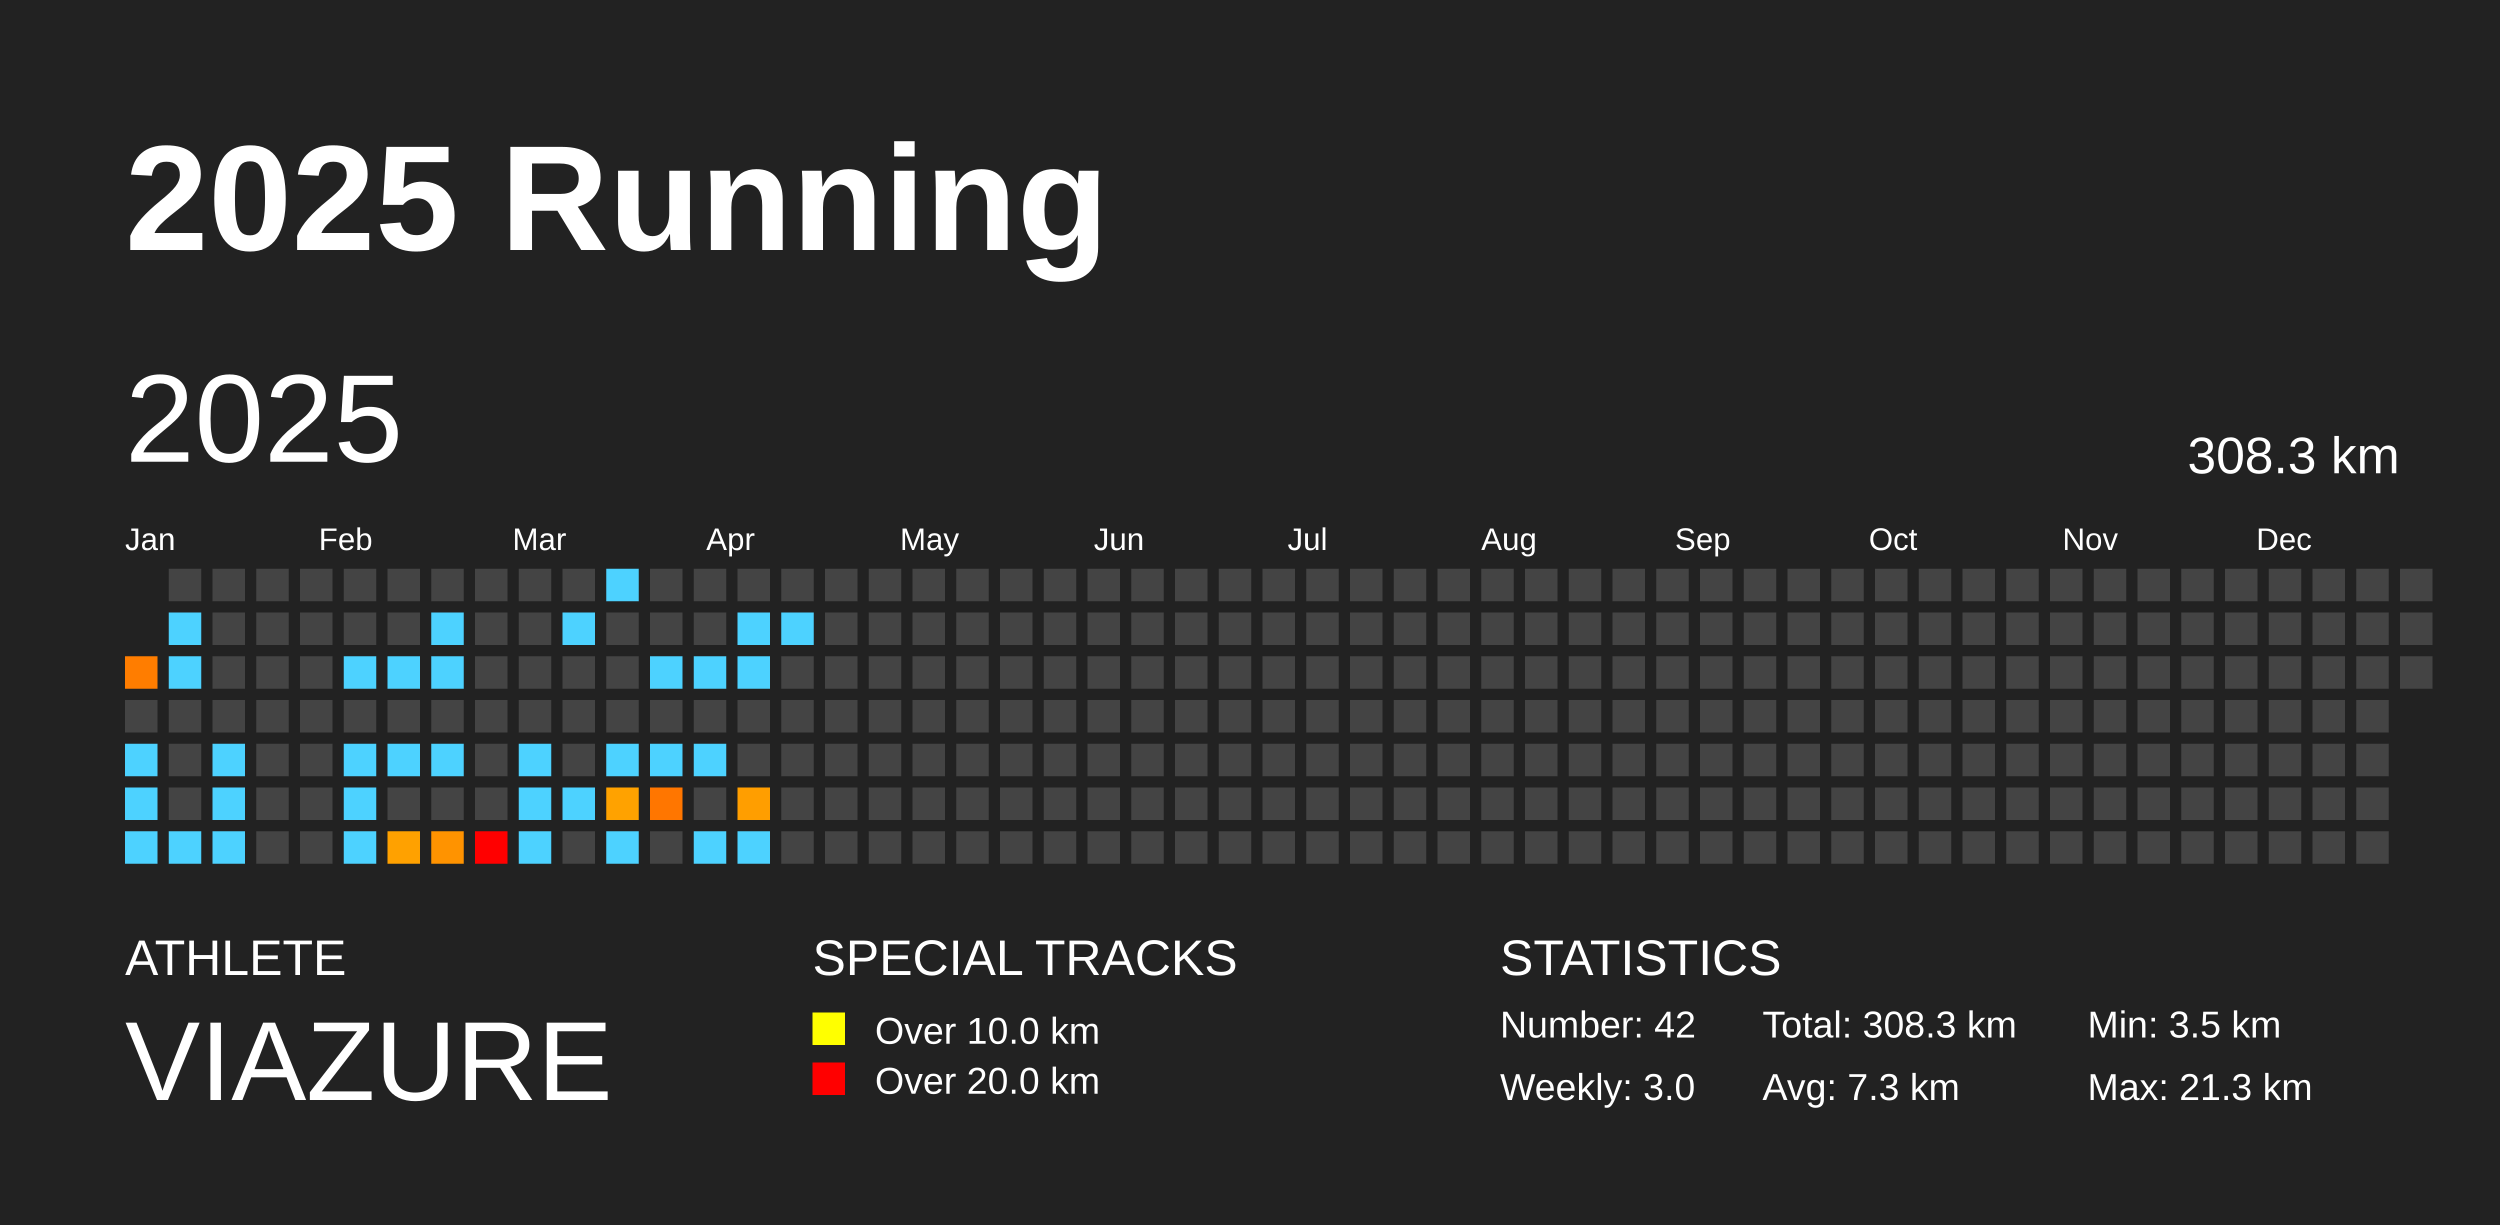
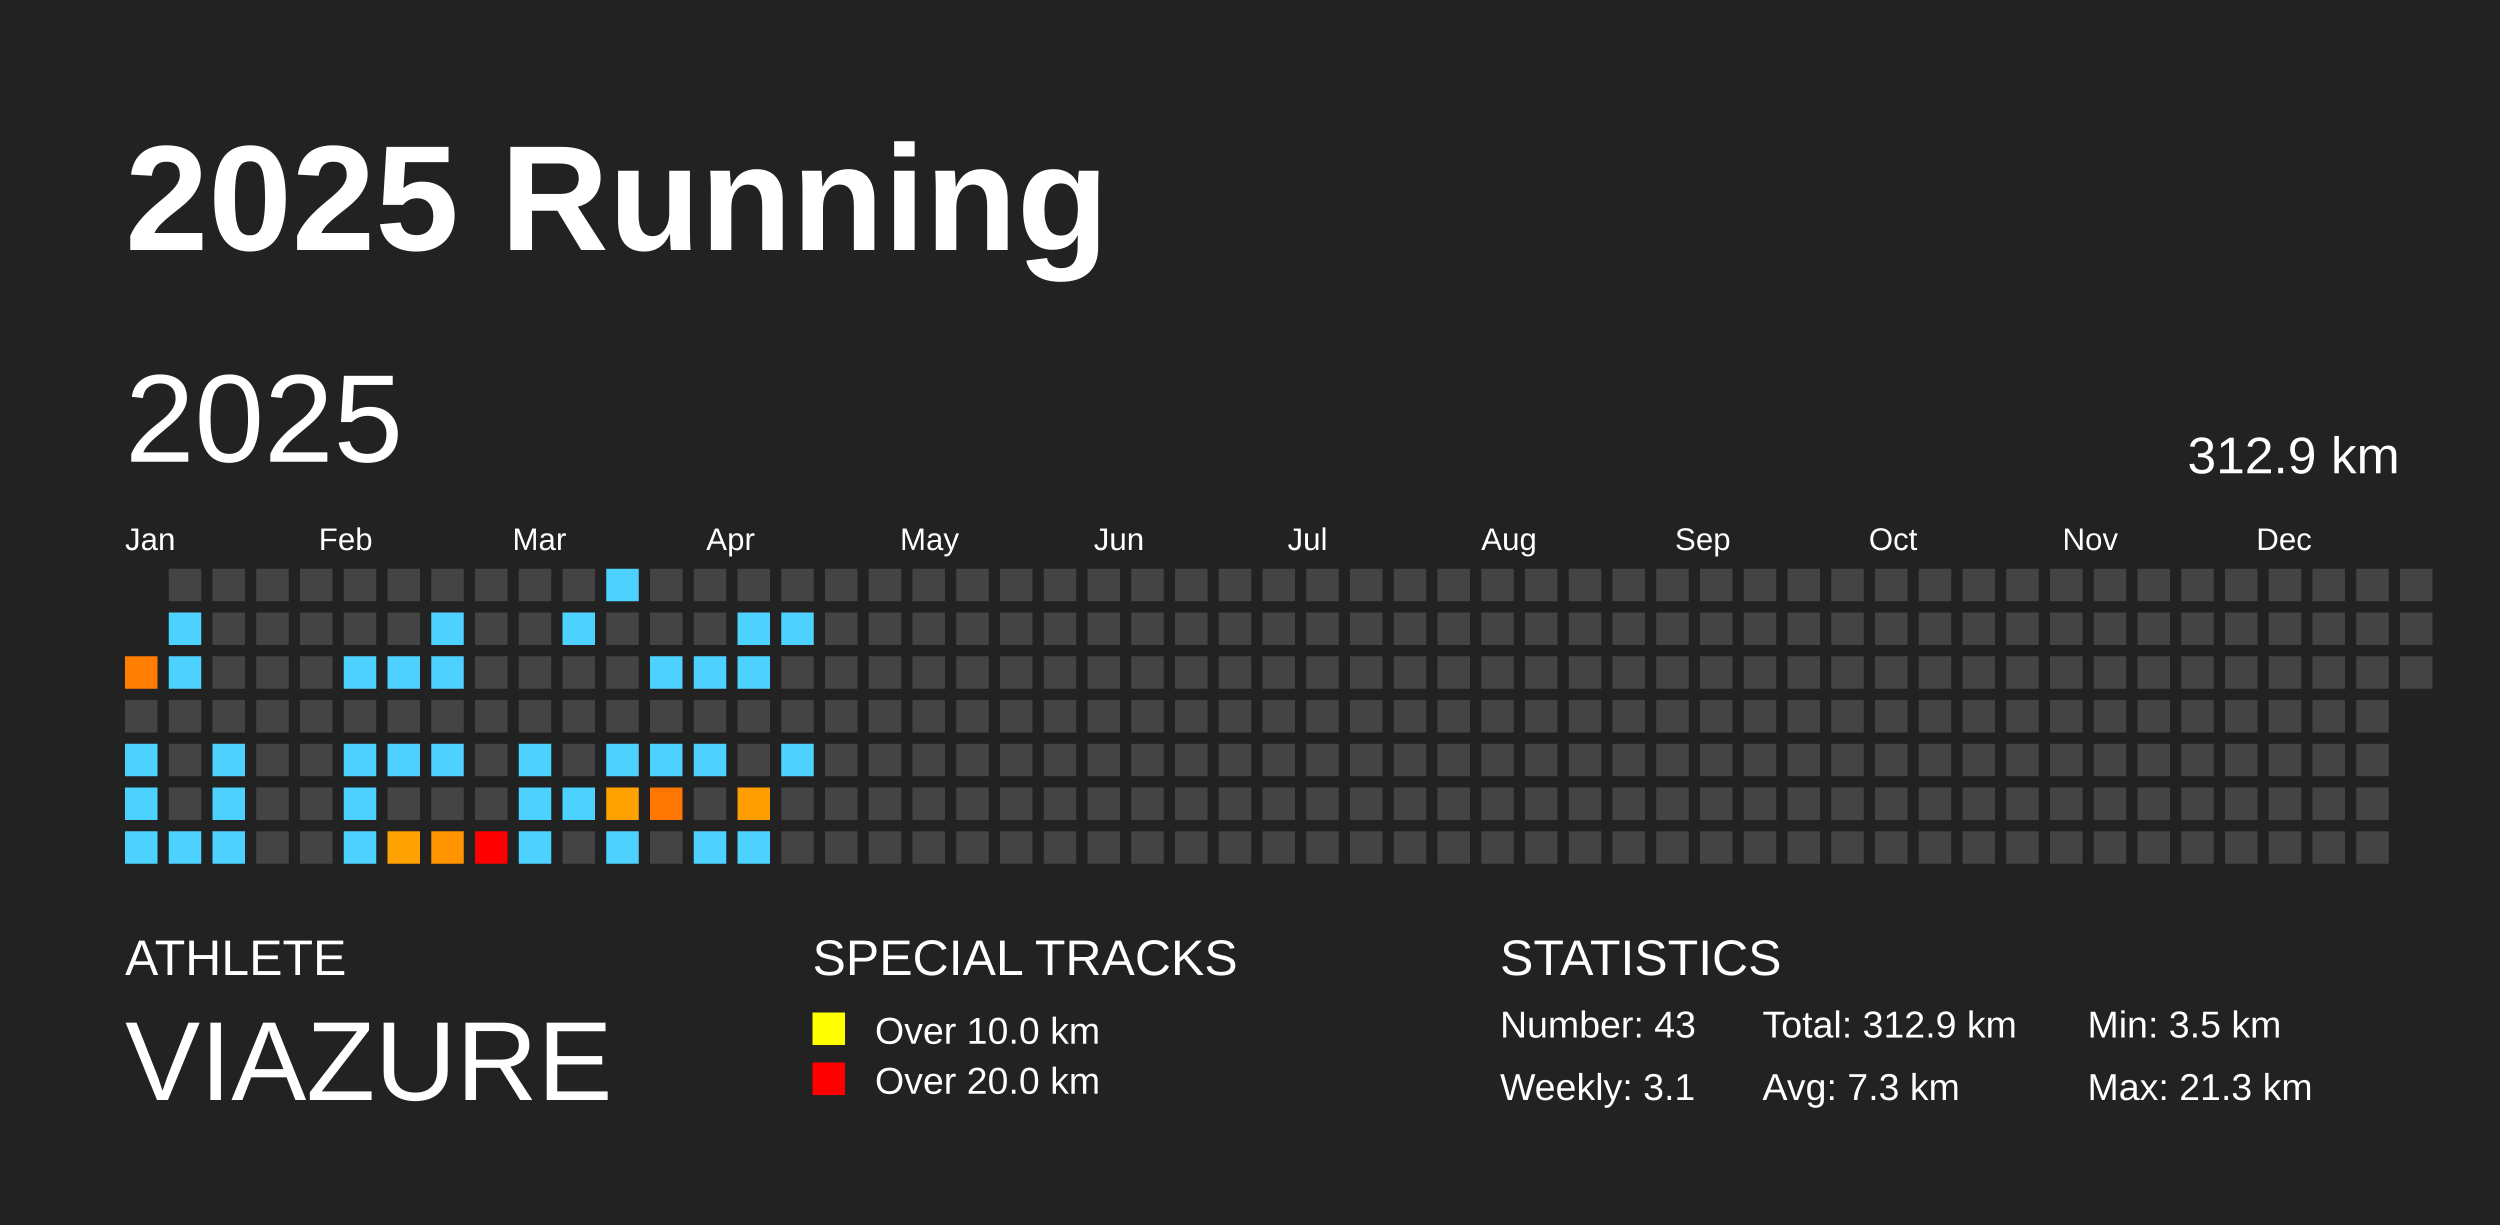
<svg xmlns="http://www.w3.org/2000/svg" baseProfile="full" height="98mm" version="1.1" viewBox="0,0,200,98" width="200mm">
  <defs />
  <rect fill="#222222" height="98" width="200" x="0" y="0" />
  <text fill="#FFFFFF" style="font-size:12px; font-family:Arial; font-weight:bold;" x="10" y="20">2025 Running</text>
  <text fill="#FFFFFF" style="font-size:4px; font-family:Arial" x="10" y="78">ATHLETE</text>
  <text fill="#FFFFFF" style="font-size:9px; font-family:Arial" x="10" y="88">VIAZURE</text>
  <text fill="#FFFFFF" style="font-size:4px; font-family:Arial" x="65" y="78">SPECIAL TRACKS</text>
  <rect fill="yellow" height="2.6" width="2.6" x="65" y="81" />
  <text fill="#FFFFFF" style="font-size:3px; font-family:Arial" x="70" y="83.5">Over 10.0 km</text>
  <rect fill="red" height="2.6" width="2.6" x="65" y="85" />
  <text fill="#FFFFFF" style="font-size:3px; font-family:Arial" x="70" y="87.5">Over 20.0 km</text>
  <text fill="#FFFFFF" style="font-size:4px; font-family:Arial" x="120" y="78">STATISTICS</text>
-   <text fill="#FFFFFF" style="font-size:3px; font-family:Arial" x="120" y="83">Number: 42</text>
-   <text fill="#FFFFFF" style="font-size:3px; font-family:Arial" x="120" y="88">Weekly: 3.0</text>
-   <text fill="#FFFFFF" style="font-size:3px; font-family:Arial" x="141" y="83">Total: 308.3 km</text>
+   <text fill="#FFFFFF" style="font-size:3px; font-family:Arial" x="120" y="83">Number: 43</text>
+   <text fill="#FFFFFF" style="font-size:3px; font-family:Arial" x="120" y="88">Weekly: 3.1</text>
+   <text fill="#FFFFFF" style="font-size:3px; font-family:Arial" x="141" y="83">Total: 312.9 km</text>
  <text fill="#FFFFFF" style="font-size:3px; font-family:Arial" x="141" y="88">Avg: 7.3 km</text>
  <text fill="#FFFFFF" style="font-size:3px; font-family:Arial" x="167" y="83">Min: 3.5 km</text>
  <text fill="#FFFFFF" style="font-size:3px; font-family:Arial" x="167" y="88">Max: 21.3 km</text>
  <text dominant-baseline="hanging" fill="#FFFFFF" style="font-size:10.0px; font-family:Arial;" x="10" y="30">2025</text>
-   <text dominant-baseline="hanging" fill="#FFFFFF" style="font-size:4.125px; font-family:Arial;" x="175" y="35">308.3 km</text>
+   <text dominant-baseline="hanging" fill="#FFFFFF" style="font-size:4.125px; font-family:Arial;" x="175" y="35">312.9 km</text>
  <text fill="#FFFFFF" style="font-size:2.5px; font-family:Arial" x="10.0" y="44">Jan</text>
  <text fill="#FFFFFF" style="font-size:2.5px; font-family:Arial" x="25.5" y="44">Feb</text>
  <text fill="#FFFFFF" style="font-size:2.5px; font-family:Arial" x="41.0" y="44">Mar</text>
  <text fill="#FFFFFF" style="font-size:2.5px; font-family:Arial" x="56.5" y="44">Apr</text>
  <text fill="#FFFFFF" style="font-size:2.5px; font-family:Arial" x="72.0" y="44">May</text>
  <text fill="#FFFFFF" style="font-size:2.5px; font-family:Arial" x="87.5" y="44">Jun</text>
  <text fill="#FFFFFF" style="font-size:2.5px; font-family:Arial" x="103.0" y="44">Jul</text>
  <text fill="#FFFFFF" style="font-size:2.5px; font-family:Arial" x="118.5" y="44">Aug</text>
  <text fill="#FFFFFF" style="font-size:2.5px; font-family:Arial" x="134.0" y="44">Sep</text>
  <text fill="#FFFFFF" style="font-size:2.5px; font-family:Arial" x="149.5" y="44">Oct</text>
  <text fill="#FFFFFF" style="font-size:2.5px; font-family:Arial" x="165.0" y="44">Nov</text>
  <text fill="#FFFFFF" style="font-size:2.5px; font-family:Arial" x="180.5" y="44">Dec</text>
  <rect fill="#ff7d00" height="2.6" width="2.6" x="10.0" y="52.5" />
  <rect fill="#444444" height="2.6" width="2.6" x="10.0" y="56.0" />
  <rect fill="#4dd2ff" height="2.6" width="2.6" x="10.0" y="59.5" />
  <rect fill="#4dd2ff" height="2.6" width="2.6" x="10.0" y="63.0" />
  <rect fill="#4dd2ff" height="2.6" width="2.6" x="10.0" y="66.5" />
  <rect fill="#444444" height="2.6" width="2.6" x="13.5" y="45.5" />
  <rect fill="#4dd2ff" height="2.6" width="2.6" x="13.5" y="49.0" />
  <rect fill="#4dd2ff" height="2.6" width="2.6" x="13.5" y="52.5" />
  <rect fill="#444444" height="2.6" width="2.6" x="13.5" y="56.0" />
  <rect fill="#444444" height="2.6" width="2.6" x="13.5" y="59.5" />
  <rect fill="#444444" height="2.6" width="2.6" x="13.5" y="63.0" />
  <rect fill="#4dd2ff" height="2.6" width="2.6" x="13.5" y="66.5" />
  <rect fill="#444444" height="2.6" width="2.6" x="17.0" y="45.5" />
  <rect fill="#444444" height="2.6" width="2.6" x="17.0" y="49.0" />
  <rect fill="#444444" height="2.6" width="2.6" x="17.0" y="52.5" />
  <rect fill="#444444" height="2.6" width="2.6" x="17.0" y="56.0" />
  <rect fill="#4dd2ff" height="2.6" width="2.6" x="17.0" y="59.5" />
  <rect fill="#4dd2ff" height="2.6" width="2.6" x="17.0" y="63.0" />
  <rect fill="#4dd2ff" height="2.6" width="2.6" x="17.0" y="66.5" />
  <rect fill="#444444" height="2.6" width="2.6" x="20.5" y="45.5" />
  <rect fill="#444444" height="2.6" width="2.6" x="20.5" y="49.0" />
  <rect fill="#444444" height="2.6" width="2.6" x="20.5" y="52.5" />
  <rect fill="#444444" height="2.6" width="2.6" x="20.5" y="56.0" />
  <rect fill="#444444" height="2.6" width="2.6" x="20.5" y="59.5" />
  <rect fill="#444444" height="2.6" width="2.6" x="20.5" y="63.0" />
  <rect fill="#444444" height="2.6" width="2.6" x="20.5" y="66.5" />
  <rect fill="#444444" height="2.6" width="2.6" x="24.0" y="45.5" />
  <rect fill="#444444" height="2.6" width="2.6" x="24.0" y="49.0" />
  <rect fill="#444444" height="2.6" width="2.6" x="24.0" y="52.5" />
  <rect fill="#444444" height="2.6" width="2.6" x="24.0" y="56.0" />
  <rect fill="#444444" height="2.6" width="2.6" x="24.0" y="59.5" />
  <rect fill="#444444" height="2.6" width="2.6" x="24.0" y="63.0" />
  <rect fill="#444444" height="2.6" width="2.6" x="24.0" y="66.5" />
  <rect fill="#444444" height="2.6" width="2.6" x="27.5" y="45.5" />
  <rect fill="#444444" height="2.6" width="2.6" x="27.5" y="49.0" />
  <rect fill="#4dd2ff" height="2.6" width="2.6" x="27.5" y="52.5" />
  <rect fill="#444444" height="2.6" width="2.6" x="27.5" y="56.0" />
  <rect fill="#4dd2ff" height="2.6" width="2.6" x="27.5" y="59.5" />
  <rect fill="#4dd2ff" height="2.6" width="2.6" x="27.5" y="63.0" />
  <rect fill="#4dd2ff" height="2.6" width="2.6" x="27.5" y="66.5" />
  <rect fill="#444444" height="2.6" width="2.6" x="31.0" y="45.5" />
  <rect fill="#444444" height="2.6" width="2.6" x="31.0" y="49.0" />
  <rect fill="#4dd2ff" height="2.6" width="2.6" x="31.0" y="52.5" />
  <rect fill="#444444" height="2.6" width="2.6" x="31.0" y="56.0" />
  <rect fill="#4dd2ff" height="2.6" width="2.6" x="31.0" y="59.5" />
  <rect fill="#444444" height="2.6" width="2.6" x="31.0" y="63.0" />
  <rect fill="#ffa100" height="2.6" width="2.6" x="31.0" y="66.5" />
  <rect fill="#444444" height="2.6" width="2.6" x="34.5" y="45.5" />
  <rect fill="#4dd2ff" height="2.6" width="2.6" x="34.5" y="49.0" />
  <rect fill="#4dd2ff" height="2.6" width="2.6" x="34.5" y="52.5" />
  <rect fill="#444444" height="2.6" width="2.6" x="34.5" y="56.0" />
  <rect fill="#4dd2ff" height="2.6" width="2.6" x="34.5" y="59.5" />
  <rect fill="#444444" height="2.6" width="2.6" x="34.5" y="63.0" />
  <rect fill="#ff9300" height="2.6" width="2.6" x="34.5" y="66.5" />
  <rect fill="#444444" height="2.6" width="2.6" x="38.0" y="45.5" />
  <rect fill="#444444" height="2.6" width="2.6" x="38.0" y="49.0" />
  <rect fill="#444444" height="2.6" width="2.6" x="38.0" y="52.5" />
  <rect fill="#444444" height="2.6" width="2.6" x="38.0" y="56.0" />
  <rect fill="#444444" height="2.6" width="2.6" x="38.0" y="59.5" />
  <rect fill="#444444" height="2.6" width="2.6" x="38.0" y="63.0" />
  <rect fill="red" height="2.6" width="2.6" x="38.0" y="66.5" />
  <rect fill="#444444" height="2.6" width="2.6" x="41.5" y="45.5" />
  <rect fill="#444444" height="2.6" width="2.6" x="41.5" y="49.0" />
  <rect fill="#444444" height="2.6" width="2.6" x="41.5" y="52.5" />
  <rect fill="#444444" height="2.6" width="2.6" x="41.5" y="56.0" />
  <rect fill="#4dd2ff" height="2.6" width="2.6" x="41.5" y="59.5" />
  <rect fill="#4dd2ff" height="2.6" width="2.6" x="41.5" y="63.0" />
  <rect fill="#4dd2ff" height="2.6" width="2.6" x="41.5" y="66.5" />
  <rect fill="#444444" height="2.6" width="2.6" x="45.0" y="45.5" />
  <rect fill="#4dd2ff" height="2.6" width="2.6" x="45.0" y="49.0" />
  <rect fill="#444444" height="2.6" width="2.6" x="45.0" y="52.5" />
  <rect fill="#444444" height="2.6" width="2.6" x="45.0" y="56.0" />
  <rect fill="#444444" height="2.6" width="2.6" x="45.0" y="59.5" />
  <rect fill="#4dd2ff" height="2.6" width="2.6" x="45.0" y="63.0" />
  <rect fill="#444444" height="2.6" width="2.6" x="45.0" y="66.5" />
  <rect fill="#4dd2ff" height="2.6" width="2.6" x="48.5" y="45.5" />
  <rect fill="#444444" height="2.6" width="2.6" x="48.5" y="49.0" />
  <rect fill="#444444" height="2.6" width="2.6" x="48.5" y="52.5" />
  <rect fill="#444444" height="2.6" width="2.6" x="48.5" y="56.0" />
  <rect fill="#4dd2ff" height="2.6" width="2.6" x="48.5" y="59.5" />
  <rect fill="#ffa200" height="2.6" width="2.6" x="48.5" y="63.0" />
  <rect fill="#4dd2ff" height="2.6" width="2.6" x="48.5" y="66.5" />
  <rect fill="#444444" height="2.6" width="2.6" x="52.0" y="45.5" />
  <rect fill="#444444" height="2.6" width="2.6" x="52.0" y="49.0" />
  <rect fill="#4dd2ff" height="2.6" width="2.6" x="52.0" y="52.5" />
  <rect fill="#444444" height="2.6" width="2.6" x="52.0" y="56.0" />
  <rect fill="#4dd2ff" height="2.6" width="2.6" x="52.0" y="59.5" />
  <rect fill="#ff7600" height="2.6" width="2.6" x="52.0" y="63.0" />
  <rect fill="#444444" height="2.6" width="2.6" x="52.0" y="66.5" />
  <rect fill="#444444" height="2.6" width="2.6" x="55.5" y="45.5" />
  <rect fill="#444444" height="2.6" width="2.6" x="55.5" y="49.0" />
  <rect fill="#4dd2ff" height="2.6" width="2.6" x="55.5" y="52.5" />
  <rect fill="#444444" height="2.6" width="2.6" x="55.5" y="56.0" />
  <rect fill="#4dd2ff" height="2.6" width="2.6" x="55.5" y="59.5" />
  <rect fill="#444444" height="2.6" width="2.6" x="55.5" y="63.0" />
  <rect fill="#4dd2ff" height="2.6" width="2.6" x="55.5" y="66.5" />
  <rect fill="#444444" height="2.6" width="2.6" x="59.0" y="45.5" />
  <rect fill="#4dd2ff" height="2.6" width="2.6" x="59.0" y="49.0" />
  <rect fill="#4dd2ff" height="2.6" width="2.6" x="59.0" y="52.5" />
  <rect fill="#444444" height="2.6" width="2.6" x="59.0" y="56.0" />
  <rect fill="#444444" height="2.6" width="2.6" x="59.0" y="59.5" />
  <rect fill="#ff9e00" height="2.6" width="2.6" x="59.0" y="63.0" />
  <rect fill="#4dd2ff" height="2.6" width="2.6" x="59.0" y="66.5" />
  <rect fill="#444444" height="2.6" width="2.6" x="62.5" y="45.5" />
  <rect fill="#4dd2ff" height="2.6" width="2.6" x="62.5" y="49.0" />
  <rect fill="#444444" height="2.6" width="2.6" x="62.5" y="52.5" />
  <rect fill="#444444" height="2.6" width="2.6" x="62.5" y="56.0" />
-   <rect fill="#444444" height="2.6" width="2.6" x="62.5" y="59.5" />
+   <rect fill="#4dd2ff" height="2.6" width="2.6" x="62.5" y="59.5" />
  <rect fill="#444444" height="2.6" width="2.6" x="62.5" y="63.0" />
  <rect fill="#444444" height="2.6" width="2.6" x="62.5" y="66.5" />
  <rect fill="#444444" height="2.6" width="2.6" x="66.0" y="45.5" />
  <rect fill="#444444" height="2.6" width="2.6" x="66.0" y="49.0" />
  <rect fill="#444444" height="2.6" width="2.6" x="66.0" y="52.5" />
  <rect fill="#444444" height="2.6" width="2.6" x="66.0" y="56.0" />
  <rect fill="#444444" height="2.6" width="2.6" x="66.0" y="59.5" />
  <rect fill="#444444" height="2.6" width="2.6" x="66.0" y="63.0" />
  <rect fill="#444444" height="2.6" width="2.6" x="66.0" y="66.5" />
  <rect fill="#444444" height="2.6" width="2.6" x="69.5" y="45.5" />
  <rect fill="#444444" height="2.6" width="2.6" x="69.5" y="49.0" />
  <rect fill="#444444" height="2.6" width="2.6" x="69.5" y="52.5" />
  <rect fill="#444444" height="2.6" width="2.6" x="69.5" y="56.0" />
  <rect fill="#444444" height="2.6" width="2.6" x="69.5" y="59.5" />
  <rect fill="#444444" height="2.6" width="2.6" x="69.5" y="63.0" />
  <rect fill="#444444" height="2.6" width="2.6" x="69.5" y="66.5" />
  <rect fill="#444444" height="2.6" width="2.6" x="73.0" y="45.5" />
  <rect fill="#444444" height="2.6" width="2.6" x="73.0" y="49.0" />
  <rect fill="#444444" height="2.6" width="2.6" x="73.0" y="52.5" />
  <rect fill="#444444" height="2.6" width="2.6" x="73.0" y="56.0" />
  <rect fill="#444444" height="2.6" width="2.6" x="73.0" y="59.5" />
  <rect fill="#444444" height="2.6" width="2.6" x="73.0" y="63.0" />
  <rect fill="#444444" height="2.6" width="2.6" x="73.0" y="66.5" />
  <rect fill="#444444" height="2.6" width="2.6" x="76.5" y="45.5" />
  <rect fill="#444444" height="2.6" width="2.6" x="76.5" y="49.0" />
  <rect fill="#444444" height="2.6" width="2.6" x="76.5" y="52.5" />
  <rect fill="#444444" height="2.6" width="2.6" x="76.5" y="56.0" />
  <rect fill="#444444" height="2.6" width="2.6" x="76.5" y="59.5" />
  <rect fill="#444444" height="2.6" width="2.6" x="76.5" y="63.0" />
  <rect fill="#444444" height="2.6" width="2.6" x="76.5" y="66.5" />
  <rect fill="#444444" height="2.6" width="2.6" x="80.0" y="45.5" />
  <rect fill="#444444" height="2.6" width="2.6" x="80.0" y="49.0" />
  <rect fill="#444444" height="2.6" width="2.6" x="80.0" y="52.5" />
  <rect fill="#444444" height="2.6" width="2.6" x="80.0" y="56.0" />
  <rect fill="#444444" height="2.6" width="2.6" x="80.0" y="59.5" />
  <rect fill="#444444" height="2.6" width="2.6" x="80.0" y="63.0" />
  <rect fill="#444444" height="2.6" width="2.6" x="80.0" y="66.5" />
  <rect fill="#444444" height="2.6" width="2.6" x="83.5" y="45.5" />
  <rect fill="#444444" height="2.6" width="2.6" x="83.5" y="49.0" />
  <rect fill="#444444" height="2.6" width="2.6" x="83.5" y="52.5" />
  <rect fill="#444444" height="2.6" width="2.6" x="83.5" y="56.0" />
  <rect fill="#444444" height="2.6" width="2.6" x="83.5" y="59.5" />
  <rect fill="#444444" height="2.6" width="2.6" x="83.5" y="63.0" />
  <rect fill="#444444" height="2.6" width="2.6" x="83.5" y="66.5" />
  <rect fill="#444444" height="2.6" width="2.6" x="87.0" y="45.5" />
  <rect fill="#444444" height="2.6" width="2.6" x="87.0" y="49.0" />
  <rect fill="#444444" height="2.6" width="2.6" x="87.0" y="52.5" />
  <rect fill="#444444" height="2.6" width="2.6" x="87.0" y="56.0" />
  <rect fill="#444444" height="2.6" width="2.6" x="87.0" y="59.5" />
  <rect fill="#444444" height="2.6" width="2.6" x="87.0" y="63.0" />
  <rect fill="#444444" height="2.6" width="2.6" x="87.0" y="66.5" />
  <rect fill="#444444" height="2.6" width="2.6" x="90.5" y="45.5" />
  <rect fill="#444444" height="2.6" width="2.6" x="90.5" y="49.0" />
  <rect fill="#444444" height="2.6" width="2.6" x="90.5" y="52.5" />
  <rect fill="#444444" height="2.6" width="2.6" x="90.5" y="56.0" />
  <rect fill="#444444" height="2.6" width="2.6" x="90.5" y="59.5" />
  <rect fill="#444444" height="2.6" width="2.6" x="90.5" y="63.0" />
  <rect fill="#444444" height="2.6" width="2.6" x="90.5" y="66.5" />
  <rect fill="#444444" height="2.6" width="2.6" x="94.0" y="45.5" />
  <rect fill="#444444" height="2.6" width="2.6" x="94.0" y="49.0" />
  <rect fill="#444444" height="2.6" width="2.6" x="94.0" y="52.5" />
  <rect fill="#444444" height="2.6" width="2.6" x="94.0" y="56.0" />
  <rect fill="#444444" height="2.6" width="2.6" x="94.0" y="59.5" />
  <rect fill="#444444" height="2.6" width="2.6" x="94.0" y="63.0" />
  <rect fill="#444444" height="2.6" width="2.6" x="94.0" y="66.5" />
  <rect fill="#444444" height="2.6" width="2.6" x="97.5" y="45.5" />
  <rect fill="#444444" height="2.6" width="2.6" x="97.5" y="49.0" />
  <rect fill="#444444" height="2.6" width="2.6" x="97.5" y="52.5" />
  <rect fill="#444444" height="2.6" width="2.6" x="97.5" y="56.0" />
  <rect fill="#444444" height="2.6" width="2.6" x="97.5" y="59.5" />
  <rect fill="#444444" height="2.6" width="2.6" x="97.5" y="63.0" />
  <rect fill="#444444" height="2.6" width="2.6" x="97.5" y="66.5" />
  <rect fill="#444444" height="2.6" width="2.6" x="101.0" y="45.5" />
  <rect fill="#444444" height="2.6" width="2.6" x="101.0" y="49.0" />
  <rect fill="#444444" height="2.6" width="2.6" x="101.0" y="52.5" />
  <rect fill="#444444" height="2.6" width="2.6" x="101.0" y="56.0" />
  <rect fill="#444444" height="2.6" width="2.6" x="101.0" y="59.5" />
  <rect fill="#444444" height="2.6" width="2.6" x="101.0" y="63.0" />
  <rect fill="#444444" height="2.6" width="2.6" x="101.0" y="66.5" />
  <rect fill="#444444" height="2.6" width="2.6" x="104.5" y="45.5" />
  <rect fill="#444444" height="2.6" width="2.6" x="104.5" y="49.0" />
  <rect fill="#444444" height="2.6" width="2.6" x="104.5" y="52.5" />
  <rect fill="#444444" height="2.6" width="2.6" x="104.5" y="56.0" />
  <rect fill="#444444" height="2.6" width="2.6" x="104.5" y="59.5" />
  <rect fill="#444444" height="2.6" width="2.6" x="104.5" y="63.0" />
  <rect fill="#444444" height="2.6" width="2.6" x="104.5" y="66.5" />
  <rect fill="#444444" height="2.6" width="2.6" x="108.0" y="45.5" />
  <rect fill="#444444" height="2.6" width="2.6" x="108.0" y="49.0" />
  <rect fill="#444444" height="2.6" width="2.6" x="108.0" y="52.5" />
  <rect fill="#444444" height="2.6" width="2.6" x="108.0" y="56.0" />
  <rect fill="#444444" height="2.6" width="2.6" x="108.0" y="59.5" />
  <rect fill="#444444" height="2.6" width="2.6" x="108.0" y="63.0" />
  <rect fill="#444444" height="2.6" width="2.6" x="108.0" y="66.5" />
  <rect fill="#444444" height="2.6" width="2.6" x="111.5" y="45.5" />
  <rect fill="#444444" height="2.6" width="2.6" x="111.5" y="49.0" />
  <rect fill="#444444" height="2.6" width="2.6" x="111.5" y="52.5" />
  <rect fill="#444444" height="2.6" width="2.6" x="111.5" y="56.0" />
  <rect fill="#444444" height="2.6" width="2.6" x="111.5" y="59.5" />
  <rect fill="#444444" height="2.6" width="2.6" x="111.5" y="63.0" />
  <rect fill="#444444" height="2.6" width="2.6" x="111.5" y="66.5" />
  <rect fill="#444444" height="2.6" width="2.6" x="115.0" y="45.5" />
  <rect fill="#444444" height="2.6" width="2.6" x="115.0" y="49.0" />
  <rect fill="#444444" height="2.6" width="2.6" x="115.0" y="52.5" />
  <rect fill="#444444" height="2.6" width="2.6" x="115.0" y="56.0" />
  <rect fill="#444444" height="2.6" width="2.6" x="115.0" y="59.5" />
  <rect fill="#444444" height="2.6" width="2.6" x="115.0" y="63.0" />
  <rect fill="#444444" height="2.6" width="2.6" x="115.0" y="66.5" />
  <rect fill="#444444" height="2.6" width="2.6" x="118.5" y="45.5" />
  <rect fill="#444444" height="2.6" width="2.6" x="118.5" y="49.0" />
  <rect fill="#444444" height="2.6" width="2.6" x="118.5" y="52.5" />
  <rect fill="#444444" height="2.6" width="2.6" x="118.5" y="56.0" />
  <rect fill="#444444" height="2.6" width="2.6" x="118.5" y="59.5" />
  <rect fill="#444444" height="2.6" width="2.6" x="118.5" y="63.0" />
  <rect fill="#444444" height="2.6" width="2.6" x="118.5" y="66.5" />
  <rect fill="#444444" height="2.6" width="2.6" x="122.0" y="45.5" />
  <rect fill="#444444" height="2.6" width="2.6" x="122.0" y="49.0" />
  <rect fill="#444444" height="2.6" width="2.6" x="122.0" y="52.5" />
  <rect fill="#444444" height="2.6" width="2.6" x="122.0" y="56.0" />
  <rect fill="#444444" height="2.6" width="2.6" x="122.0" y="59.5" />
  <rect fill="#444444" height="2.6" width="2.6" x="122.0" y="63.0" />
  <rect fill="#444444" height="2.6" width="2.6" x="122.0" y="66.5" />
  <rect fill="#444444" height="2.6" width="2.6" x="125.5" y="45.5" />
  <rect fill="#444444" height="2.6" width="2.6" x="125.5" y="49.0" />
  <rect fill="#444444" height="2.6" width="2.6" x="125.5" y="52.5" />
  <rect fill="#444444" height="2.6" width="2.6" x="125.5" y="56.0" />
  <rect fill="#444444" height="2.6" width="2.6" x="125.5" y="59.5" />
  <rect fill="#444444" height="2.6" width="2.6" x="125.5" y="63.0" />
  <rect fill="#444444" height="2.6" width="2.6" x="125.5" y="66.5" />
  <rect fill="#444444" height="2.6" width="2.6" x="129.0" y="45.5" />
  <rect fill="#444444" height="2.6" width="2.6" x="129.0" y="49.0" />
  <rect fill="#444444" height="2.6" width="2.6" x="129.0" y="52.5" />
  <rect fill="#444444" height="2.6" width="2.6" x="129.0" y="56.0" />
  <rect fill="#444444" height="2.6" width="2.6" x="129.0" y="59.5" />
  <rect fill="#444444" height="2.6" width="2.6" x="129.0" y="63.0" />
  <rect fill="#444444" height="2.6" width="2.6" x="129.0" y="66.5" />
  <rect fill="#444444" height="2.6" width="2.6" x="132.5" y="45.5" />
  <rect fill="#444444" height="2.6" width="2.6" x="132.5" y="49.0" />
  <rect fill="#444444" height="2.6" width="2.6" x="132.5" y="52.5" />
  <rect fill="#444444" height="2.6" width="2.6" x="132.5" y="56.0" />
  <rect fill="#444444" height="2.6" width="2.6" x="132.5" y="59.5" />
  <rect fill="#444444" height="2.6" width="2.6" x="132.5" y="63.0" />
  <rect fill="#444444" height="2.6" width="2.6" x="132.5" y="66.5" />
  <rect fill="#444444" height="2.6" width="2.6" x="136.0" y="45.5" />
  <rect fill="#444444" height="2.6" width="2.6" x="136.0" y="49.0" />
  <rect fill="#444444" height="2.6" width="2.6" x="136.0" y="52.5" />
  <rect fill="#444444" height="2.6" width="2.6" x="136.0" y="56.0" />
  <rect fill="#444444" height="2.6" width="2.6" x="136.0" y="59.5" />
  <rect fill="#444444" height="2.6" width="2.6" x="136.0" y="63.0" />
  <rect fill="#444444" height="2.6" width="2.6" x="136.0" y="66.5" />
  <rect fill="#444444" height="2.6" width="2.6" x="139.5" y="45.5" />
  <rect fill="#444444" height="2.6" width="2.6" x="139.5" y="49.0" />
  <rect fill="#444444" height="2.6" width="2.6" x="139.5" y="52.5" />
  <rect fill="#444444" height="2.6" width="2.6" x="139.5" y="56.0" />
  <rect fill="#444444" height="2.6" width="2.6" x="139.5" y="59.5" />
  <rect fill="#444444" height="2.6" width="2.6" x="139.5" y="63.0" />
  <rect fill="#444444" height="2.6" width="2.6" x="139.5" y="66.5" />
  <rect fill="#444444" height="2.6" width="2.6" x="143.0" y="45.5" />
  <rect fill="#444444" height="2.6" width="2.6" x="143.0" y="49.0" />
  <rect fill="#444444" height="2.6" width="2.6" x="143.0" y="52.5" />
  <rect fill="#444444" height="2.6" width="2.6" x="143.0" y="56.0" />
  <rect fill="#444444" height="2.6" width="2.6" x="143.0" y="59.5" />
  <rect fill="#444444" height="2.6" width="2.6" x="143.0" y="63.0" />
  <rect fill="#444444" height="2.6" width="2.6" x="143.0" y="66.5" />
  <rect fill="#444444" height="2.6" width="2.6" x="146.5" y="45.5" />
  <rect fill="#444444" height="2.6" width="2.6" x="146.5" y="49.0" />
  <rect fill="#444444" height="2.6" width="2.6" x="146.5" y="52.5" />
  <rect fill="#444444" height="2.6" width="2.6" x="146.5" y="56.0" />
  <rect fill="#444444" height="2.6" width="2.6" x="146.5" y="59.5" />
  <rect fill="#444444" height="2.6" width="2.6" x="146.5" y="63.0" />
  <rect fill="#444444" height="2.6" width="2.6" x="146.5" y="66.5" />
  <rect fill="#444444" height="2.6" width="2.6" x="150.0" y="45.5" />
  <rect fill="#444444" height="2.6" width="2.6" x="150.0" y="49.0" />
  <rect fill="#444444" height="2.6" width="2.6" x="150.0" y="52.5" />
  <rect fill="#444444" height="2.6" width="2.6" x="150.0" y="56.0" />
  <rect fill="#444444" height="2.6" width="2.6" x="150.0" y="59.5" />
  <rect fill="#444444" height="2.6" width="2.6" x="150.0" y="63.0" />
  <rect fill="#444444" height="2.6" width="2.6" x="150.0" y="66.5" />
  <rect fill="#444444" height="2.6" width="2.6" x="153.5" y="45.5" />
  <rect fill="#444444" height="2.6" width="2.6" x="153.5" y="49.0" />
  <rect fill="#444444" height="2.6" width="2.6" x="153.5" y="52.5" />
  <rect fill="#444444" height="2.6" width="2.6" x="153.5" y="56.0" />
  <rect fill="#444444" height="2.6" width="2.6" x="153.5" y="59.5" />
  <rect fill="#444444" height="2.6" width="2.6" x="153.5" y="63.0" />
  <rect fill="#444444" height="2.6" width="2.6" x="153.5" y="66.5" />
  <rect fill="#444444" height="2.6" width="2.6" x="157.0" y="45.5" />
  <rect fill="#444444" height="2.6" width="2.6" x="157.0" y="49.0" />
  <rect fill="#444444" height="2.6" width="2.6" x="157.0" y="52.5" />
  <rect fill="#444444" height="2.6" width="2.6" x="157.0" y="56.0" />
  <rect fill="#444444" height="2.6" width="2.6" x="157.0" y="59.5" />
  <rect fill="#444444" height="2.6" width="2.6" x="157.0" y="63.0" />
  <rect fill="#444444" height="2.6" width="2.6" x="157.0" y="66.5" />
  <rect fill="#444444" height="2.6" width="2.6" x="160.5" y="45.5" />
  <rect fill="#444444" height="2.6" width="2.6" x="160.5" y="49.0" />
  <rect fill="#444444" height="2.6" width="2.6" x="160.5" y="52.5" />
  <rect fill="#444444" height="2.6" width="2.6" x="160.5" y="56.0" />
  <rect fill="#444444" height="2.6" width="2.6" x="160.5" y="59.5" />
  <rect fill="#444444" height="2.6" width="2.6" x="160.5" y="63.0" />
  <rect fill="#444444" height="2.6" width="2.6" x="160.5" y="66.5" />
  <rect fill="#444444" height="2.6" width="2.6" x="164.0" y="45.5" />
  <rect fill="#444444" height="2.6" width="2.6" x="164.0" y="49.0" />
  <rect fill="#444444" height="2.6" width="2.6" x="164.0" y="52.5" />
  <rect fill="#444444" height="2.6" width="2.6" x="164.0" y="56.0" />
  <rect fill="#444444" height="2.6" width="2.6" x="164.0" y="59.5" />
  <rect fill="#444444" height="2.6" width="2.6" x="164.0" y="63.0" />
  <rect fill="#444444" height="2.6" width="2.6" x="164.0" y="66.5" />
  <rect fill="#444444" height="2.6" width="2.6" x="167.5" y="45.5" />
  <rect fill="#444444" height="2.6" width="2.6" x="167.5" y="49.0" />
  <rect fill="#444444" height="2.6" width="2.6" x="167.5" y="52.5" />
  <rect fill="#444444" height="2.6" width="2.6" x="167.5" y="56.0" />
  <rect fill="#444444" height="2.6" width="2.6" x="167.5" y="59.5" />
  <rect fill="#444444" height="2.6" width="2.6" x="167.5" y="63.0" />
  <rect fill="#444444" height="2.6" width="2.6" x="167.5" y="66.5" />
  <rect fill="#444444" height="2.6" width="2.6" x="171.0" y="45.5" />
  <rect fill="#444444" height="2.6" width="2.6" x="171.0" y="49.0" />
  <rect fill="#444444" height="2.6" width="2.6" x="171.0" y="52.5" />
  <rect fill="#444444" height="2.6" width="2.6" x="171.0" y="56.0" />
  <rect fill="#444444" height="2.6" width="2.6" x="171.0" y="59.5" />
  <rect fill="#444444" height="2.6" width="2.6" x="171.0" y="63.0" />
  <rect fill="#444444" height="2.6" width="2.6" x="171.0" y="66.5" />
  <rect fill="#444444" height="2.6" width="2.6" x="174.5" y="45.5" />
  <rect fill="#444444" height="2.6" width="2.6" x="174.5" y="49.0" />
  <rect fill="#444444" height="2.6" width="2.6" x="174.5" y="52.5" />
  <rect fill="#444444" height="2.6" width="2.6" x="174.5" y="56.0" />
  <rect fill="#444444" height="2.6" width="2.6" x="174.5" y="59.5" />
  <rect fill="#444444" height="2.6" width="2.6" x="174.5" y="63.0" />
  <rect fill="#444444" height="2.6" width="2.6" x="174.5" y="66.5" />
  <rect fill="#444444" height="2.6" width="2.6" x="178.0" y="45.5" />
  <rect fill="#444444" height="2.6" width="2.6" x="178.0" y="49.0" />
  <rect fill="#444444" height="2.6" width="2.6" x="178.0" y="52.5" />
  <rect fill="#444444" height="2.6" width="2.6" x="178.0" y="56.0" />
  <rect fill="#444444" height="2.6" width="2.6" x="178.0" y="59.5" />
  <rect fill="#444444" height="2.6" width="2.6" x="178.0" y="63.0" />
  <rect fill="#444444" height="2.6" width="2.6" x="178.0" y="66.5" />
  <rect fill="#444444" height="2.6" width="2.6" x="181.5" y="45.5" />
  <rect fill="#444444" height="2.6" width="2.6" x="181.5" y="49.0" />
  <rect fill="#444444" height="2.6" width="2.6" x="181.5" y="52.5" />
  <rect fill="#444444" height="2.6" width="2.6" x="181.5" y="56.0" />
  <rect fill="#444444" height="2.6" width="2.6" x="181.5" y="59.5" />
  <rect fill="#444444" height="2.6" width="2.6" x="181.5" y="63.0" />
  <rect fill="#444444" height="2.6" width="2.6" x="181.5" y="66.5" />
  <rect fill="#444444" height="2.6" width="2.6" x="185.0" y="45.5" />
  <rect fill="#444444" height="2.6" width="2.6" x="185.0" y="49.0" />
  <rect fill="#444444" height="2.6" width="2.6" x="185.0" y="52.5" />
  <rect fill="#444444" height="2.6" width="2.6" x="185.0" y="56.0" />
  <rect fill="#444444" height="2.6" width="2.6" x="185.0" y="59.5" />
  <rect fill="#444444" height="2.6" width="2.6" x="185.0" y="63.0" />
  <rect fill="#444444" height="2.6" width="2.6" x="185.0" y="66.5" />
  <rect fill="#444444" height="2.6" width="2.6" x="188.5" y="45.5" />
  <rect fill="#444444" height="2.6" width="2.6" x="188.5" y="49.0" />
  <rect fill="#444444" height="2.6" width="2.6" x="188.5" y="52.5" />
  <rect fill="#444444" height="2.6" width="2.6" x="188.5" y="56.0" />
  <rect fill="#444444" height="2.6" width="2.6" x="188.5" y="59.5" />
  <rect fill="#444444" height="2.6" width="2.6" x="188.5" y="63.0" />
  <rect fill="#444444" height="2.6" width="2.6" x="188.5" y="66.5" />
  <rect fill="#444444" height="2.6" width="2.6" x="192.0" y="45.5" />
  <rect fill="#444444" height="2.6" width="2.6" x="192.0" y="49.0" />
  <rect fill="#444444" height="2.6" width="2.6" x="192.0" y="52.5" />
</svg>
